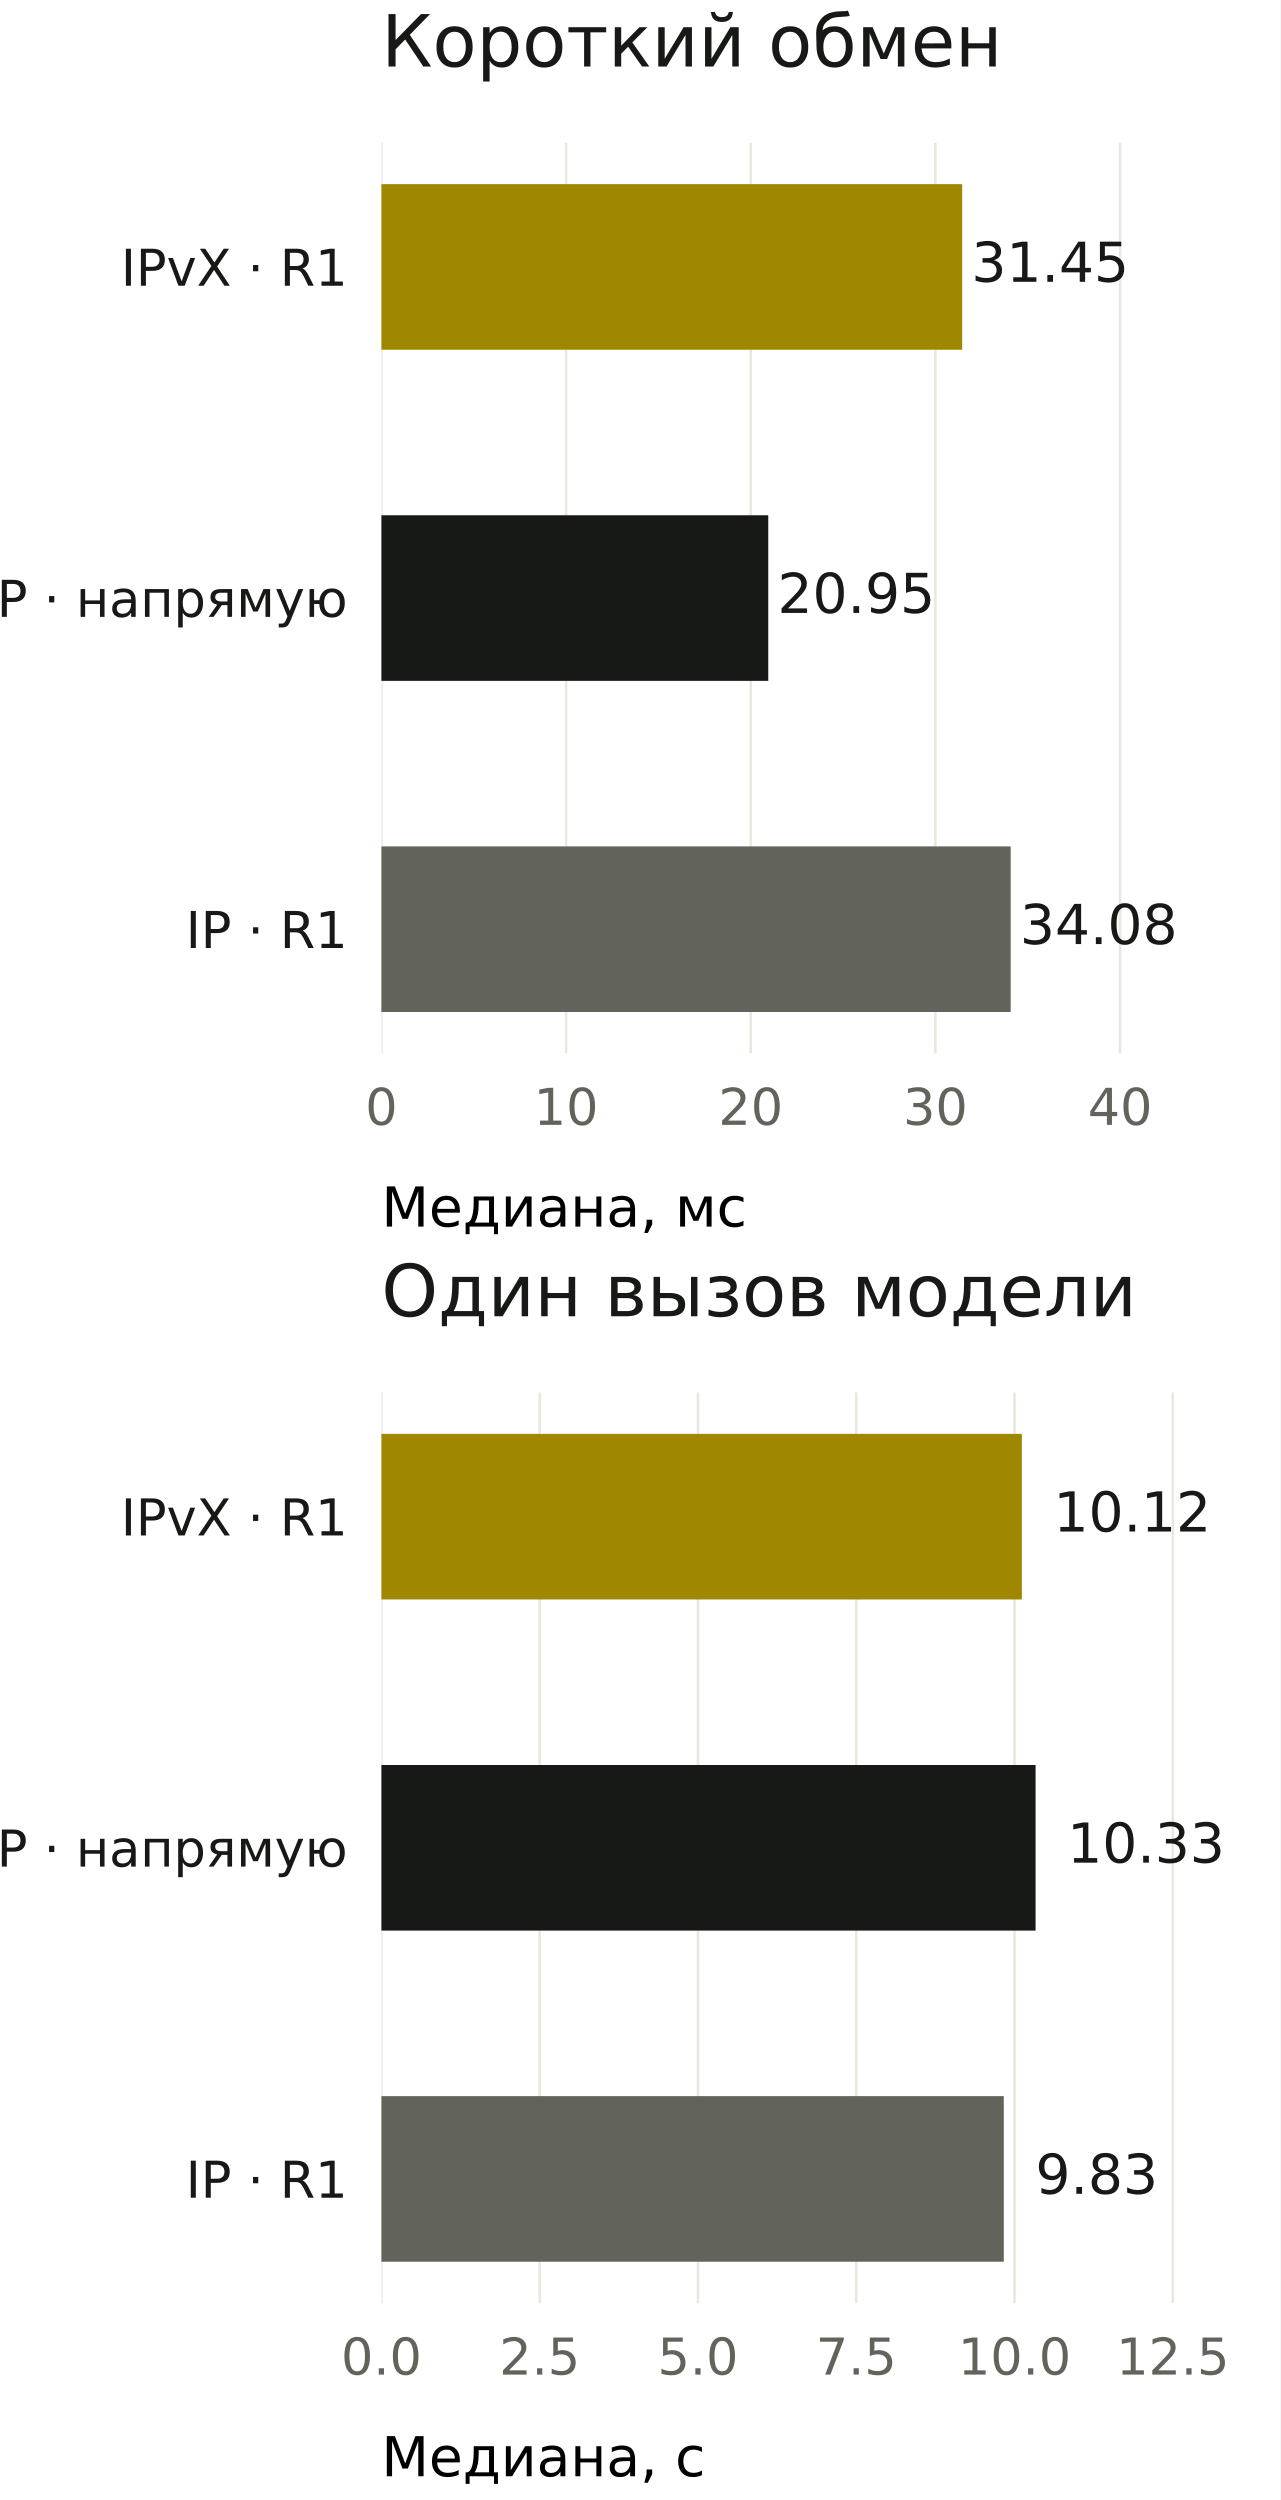
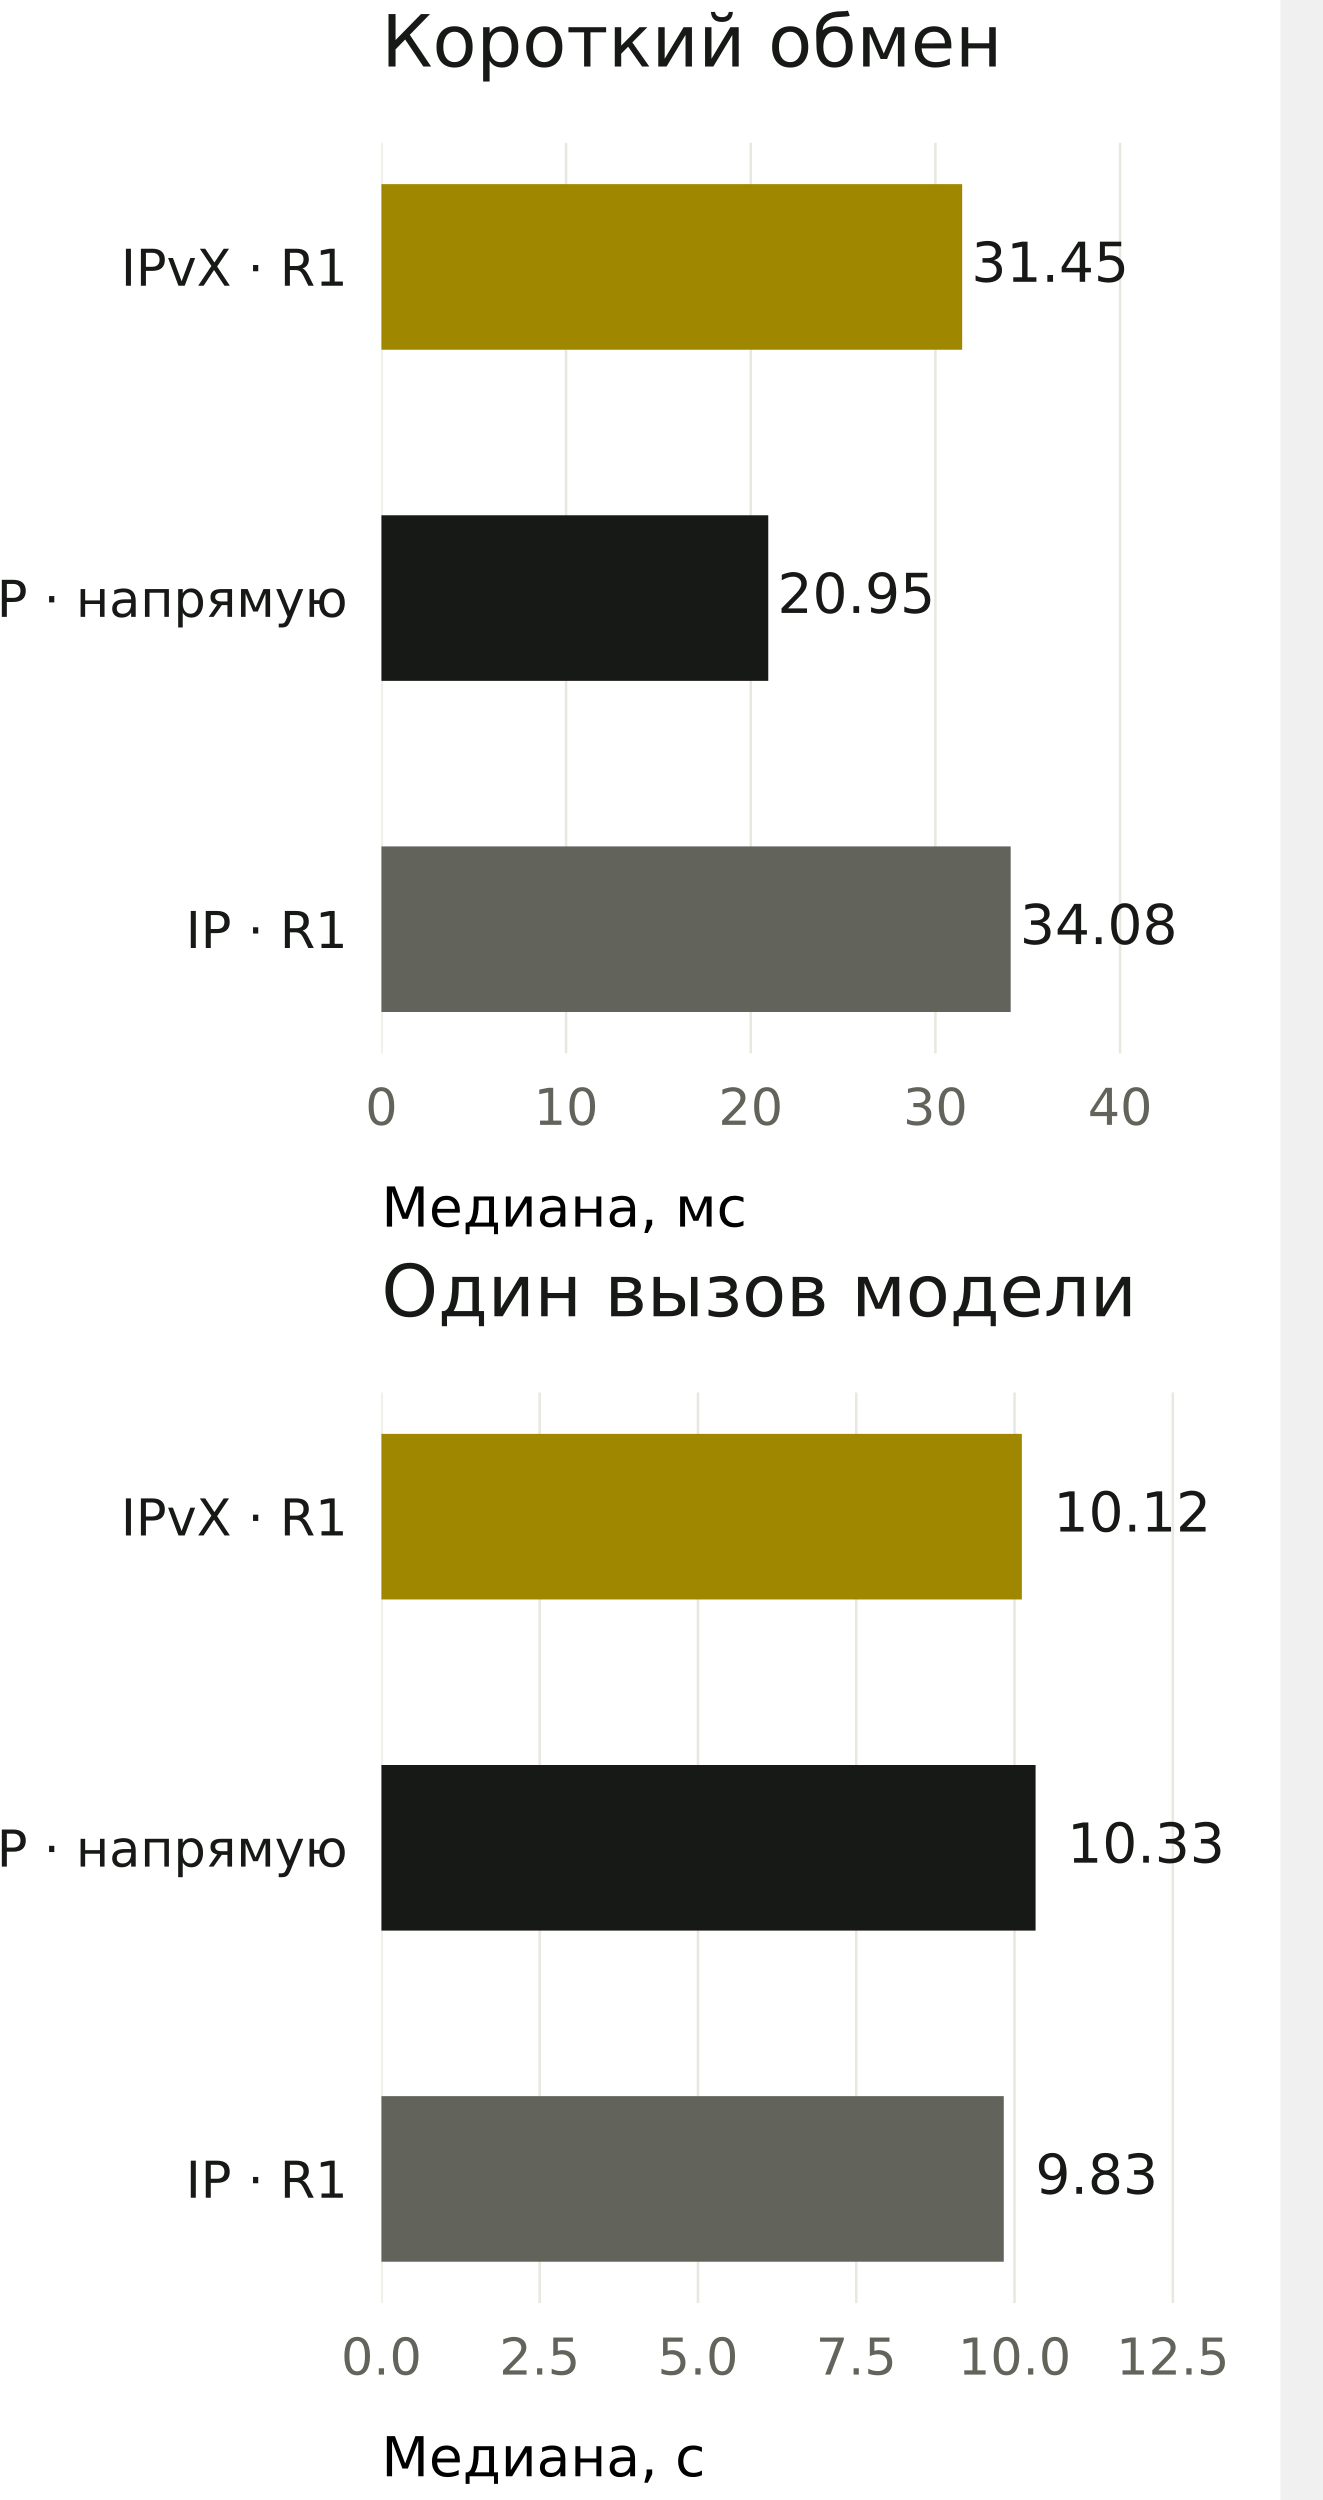
- <svg xmlns="http://www.w3.org/2000/svg" width="302.4pt" height="590.4pt" viewBox="0 0 302.4 590.4" version="1.1">
+ <svg xmlns="http://www.w3.org/2000/svg" width="312.4pt" height="590.4pt" viewBox="0 0 312.4 590.4" version="1.1">
  <defs>
    <style type="text/css">*{stroke-linejoin: round; stroke-linecap: butt}</style>
  </defs>
  <g id="figure_1">
    <g id="patch_1">
      <path d="M 0 590.4  L 302.4 590.4  L 302.4 0  L 0 0  z " style="fill: #ffffff" />
    </g>
    <g id="axes_1">
      <g id="patch_2">
        <path d="M 90.076 248.767  L 299.4 248.767  L 299.4 33.716  L 90.076 33.716  z " style="fill: #ffffff" />
      </g>
      <g id="matplotlib.axis_1">
        <g id="xtick_1">
          <g id="line2d_1">
            <path d="M 90.076 248.767  L 90.076 33.716  " clip-path="url(#peeba0c15c3)" style="fill: none; stroke: #e8e8e0; stroke-width: 0.6; stroke-linecap: square" />
          </g>
          <g id="line2d_2" />
          <g id="text_1">
            <text style="font-size: 12px; font-family: 'DejaVu Sans', 'Bitstream Vera Sans', 'Computer Modern Sans Serif', 'Lucida Grande', 'Verdana', 'Geneva', 'Lucid', 'Arial', 'Helvetica', 'Avant Garde', sans-serif; text-anchor: middle; fill: #62645b" x="90.076" y="265.647" transform="rotate(-0 90.07649 265.6475)">0</text>
          </g>
        </g>
        <g id="xtick_2">
          <g id="line2d_3">
            <path d="M 133.686 248.767  L 133.686 33.716  " clip-path="url(#peeba0c15c3)" style="fill: none; stroke: #e8e8e0; stroke-width: 0.6; stroke-linecap: square" />
          </g>
          <g id="line2d_4" />
          <g id="text_2">
            <text style="font-size: 12px; font-family: 'DejaVu Sans', 'Bitstream Vera Sans', 'Computer Modern Sans Serif', 'Lucida Grande', 'Verdana', 'Geneva', 'Lucid', 'Arial', 'Helvetica', 'Avant Garde', sans-serif; text-anchor: middle; fill: #62645b" x="133.686" y="265.647" transform="rotate(-0 133.6855 265.6475)">10</text>
          </g>
        </g>
        <g id="xtick_3">
          <g id="line2d_5">
            <path d="M 177.295 248.767  L 177.295 33.716  " clip-path="url(#peeba0c15c3)" style="fill: none; stroke: #e8e8e0; stroke-width: 0.6; stroke-linecap: square" />
          </g>
          <g id="line2d_6" />
          <g id="text_3">
            <text style="font-size: 12px; font-family: 'DejaVu Sans', 'Bitstream Vera Sans', 'Computer Modern Sans Serif', 'Lucida Grande', 'Verdana', 'Geneva', 'Lucid', 'Arial', 'Helvetica', 'Avant Garde', sans-serif; text-anchor: middle; fill: #62645b" x="177.295" y="265.647" transform="rotate(-0 177.2945 265.6475)">20</text>
          </g>
        </g>
        <g id="xtick_4">
          <g id="line2d_7">
            <path d="M 220.904 248.767  L 220.904 33.716  " clip-path="url(#peeba0c15c3)" style="fill: none; stroke: #e8e8e0; stroke-width: 0.6; stroke-linecap: square" />
          </g>
          <g id="line2d_8" />
          <g id="text_4">
            <text style="font-size: 12px; font-family: 'DejaVu Sans', 'Bitstream Vera Sans', 'Computer Modern Sans Serif', 'Lucida Grande', 'Verdana', 'Geneva', 'Lucid', 'Arial', 'Helvetica', 'Avant Garde', sans-serif; text-anchor: middle; fill: #62645b" x="220.904" y="265.647" transform="rotate(-0 220.9035 265.6475)">30</text>
          </g>
        </g>
        <g id="xtick_5">
          <g id="line2d_9">
            <path d="M 264.513 248.767  L 264.513 33.716  " clip-path="url(#peeba0c15c3)" style="fill: none; stroke: #e8e8e0; stroke-width: 0.6; stroke-linecap: square" />
          </g>
          <g id="line2d_10" />
          <g id="text_5">
            <text style="font-size: 12px; font-family: 'DejaVu Sans', 'Bitstream Vera Sans', 'Computer Modern Sans Serif', 'Lucida Grande', 'Verdana', 'Geneva', 'Lucid', 'Arial', 'Helvetica', 'Avant Garde', sans-serif; text-anchor: middle; fill: #62645b" x="264.513" y="265.647" transform="rotate(-0 264.5125 265.6475)">40</text>
          </g>
        </g>
        <g id="text_6">
          <text style="font-size: 13px; font-family: 'DejaVu Sans', 'Bitstream Vera Sans', 'Computer Modern Sans Serif', 'Lucida Grande', 'Verdana', 'Geneva', 'Lucid', 'Arial', 'Helvetica', 'Avant Garde', sans-serif; text-anchor: start" x="90.076" y="289.667" transform="rotate(-0 90.07649 289.6675)">Медиана, мс</text>
        </g>
      </g>
      <g id="matplotlib.axis_2">
        <g id="ytick_1">
          <g id="line2d_11" />
          <g id="text_7">
            <text style="font-size: 12px; font-family: 'DejaVu Sans', 'Bitstream Vera Sans', 'Computer Modern Sans Serif', 'Lucida Grande', 'Verdana', 'Geneva', 'Lucid', 'Arial', 'Helvetica', 'Avant Garde', sans-serif; text-anchor: end; fill: #171916" x="82.076" y="67.481" transform="rotate(-0 82.07649 67.48095)">IPvX · R1</text>
          </g>
        </g>
        <g id="ytick_2">
          <g id="line2d_12" />
          <g id="text_8">
            <text style="font-size: 12px; font-family: 'DejaVu Sans', 'Bitstream Vera Sans', 'Computer Modern Sans Serif', 'Lucida Grande', 'Verdana', 'Geneva', 'Lucid', 'Arial', 'Helvetica', 'Avant Garde', sans-serif; text-anchor: end; fill: #171916" x="82.076" y="145.682" transform="rotate(-0 82.07649 145.6816)">IP · напрямую</text>
          </g>
        </g>
        <g id="ytick_3">
          <g id="line2d_13" />
          <g id="text_9">
            <text style="font-size: 12px; font-family: 'DejaVu Sans', 'Bitstream Vera Sans', 'Computer Modern Sans Serif', 'Lucida Grande', 'Verdana', 'Geneva', 'Lucid', 'Arial', 'Helvetica', 'Avant Garde', sans-serif; text-anchor: end; fill: #171916" x="82.076" y="223.882" transform="rotate(-0 82.07649 223.8823)">IP · R1</text>
          </g>
        </g>
      </g>
      <g id="patch_3">
        <path d="M 90.076 43.491  L 227.227 43.491  L 227.227 82.591  L 90.076 82.591  z " clip-path="url(#peeba0c15c3)" style="fill: #9f8700" />
      </g>
      <g id="patch_4">
        <path d="M 90.076 121.691  L 181.433 121.691  L 181.433 160.792  L 90.076 160.792  z " clip-path="url(#peeba0c15c3)" style="fill: #171916" />
      </g>
      <g id="patch_5">
        <path d="M 90.076 199.892  L 238.683 199.892  L 238.683 238.992  L 90.076 238.992  z " clip-path="url(#peeba0c15c3)" style="fill: #62645b" />
      </g>
      <g id="text_10">
        <text style="font-size: 13px; font-family: 'DejaVu Sans', 'Bitstream Vera Sans', 'Computer Modern Sans Serif', 'Lucida Grande', 'Verdana', 'Geneva', 'Lucid', 'Arial', 'Helvetica', 'Avant Garde', sans-serif; text-anchor: start; fill: #171916" x="229.407" y="66.551" transform="rotate(-0 229.4073 66.55095)">31.45</text>
      </g>
      <g id="text_11">
        <text style="font-size: 13px; font-family: 'DejaVu Sans', 'Bitstream Vera Sans', 'Computer Modern Sans Serif', 'Lucida Grande', 'Verdana', 'Geneva', 'Lucid', 'Arial', 'Helvetica', 'Avant Garde', sans-serif; text-anchor: start; fill: #171916" x="183.613" y="144.752" transform="rotate(-0 183.6135 144.7516)">20.95</text>
      </g>
      <g id="text_12">
        <text style="font-size: 13px; font-family: 'DejaVu Sans', 'Bitstream Vera Sans', 'Computer Modern Sans Serif', 'Lucida Grande', 'Verdana', 'Geneva', 'Lucid', 'Arial', 'Helvetica', 'Avant Garde', sans-serif; text-anchor: start; fill: #171916" x="240.863" y="222.952" transform="rotate(-0 240.8634 222.9523)">34.08</text>
      </g>
      <g id="text_13">
        <text style="font-size: 17px; font-family: 'DejaVu Sans', 'Bitstream Vera Sans', 'Computer Modern Sans Serif', 'Lucida Grande', 'Verdana', 'Geneva', 'Lucid', 'Arial', 'Helvetica', 'Avant Garde', sans-serif; text-anchor: start; fill: #171916" x="90.076" y="15.716" transform="rotate(-0 90.07649 15.71571)">Короткий обмен</text>
      </g>
    </g>
    <g id="axes_2">
      <g id="patch_6">
        <path d="M 90.076 543.9  L 299.4 543.9  L 299.4 328.848  L 90.076 328.848  z " style="fill: #ffffff" />
      </g>
      <g id="matplotlib.axis_3">
        <g id="xtick_6">
          <g id="line2d_14">
            <path d="M 90.076 543.9  L 90.076 328.848  " clip-path="url(#p1dc3ee6f85)" style="fill: none; stroke: #e8e8e0; stroke-width: 0.6; stroke-linecap: square" />
          </g>
          <g id="line2d_15" />
          <g id="text_14">
            <text style="font-size: 12px; font-family: 'DejaVu Sans', 'Bitstream Vera Sans', 'Computer Modern Sans Serif', 'Lucida Grande', 'Verdana', 'Geneva', 'Lucid', 'Arial', 'Helvetica', 'Avant Garde', sans-serif; text-anchor: middle; fill: #62645b" x="90.076" y="560.78" transform="rotate(-0 90.07649 560.7798)">0.0</text>
          </g>
        </g>
        <g id="xtick_7">
          <g id="line2d_16">
            <path d="M 127.456 543.9  L 127.456 328.848  " clip-path="url(#p1dc3ee6f85)" style="fill: none; stroke: #e8e8e0; stroke-width: 0.6; stroke-linecap: square" />
          </g>
          <g id="line2d_17" />
          <g id="text_15">
            <text style="font-size: 12px; font-family: 'DejaVu Sans', 'Bitstream Vera Sans', 'Computer Modern Sans Serif', 'Lucida Grande', 'Verdana', 'Geneva', 'Lucid', 'Arial', 'Helvetica', 'Avant Garde', sans-serif; text-anchor: middle; fill: #62645b" x="127.456" y="560.78" transform="rotate(-0 127.4556 560.7798)">2.5</text>
          </g>
        </g>
        <g id="xtick_8">
          <g id="line2d_18">
            <path d="M 164.835 543.9  L 164.835 328.848  " clip-path="url(#p1dc3ee6f85)" style="fill: none; stroke: #e8e8e0; stroke-width: 0.6; stroke-linecap: square" />
          </g>
          <g id="line2d_19" />
          <g id="text_16">
            <text style="font-size: 12px; font-family: 'DejaVu Sans', 'Bitstream Vera Sans', 'Computer Modern Sans Serif', 'Lucida Grande', 'Verdana', 'Geneva', 'Lucid', 'Arial', 'Helvetica', 'Avant Garde', sans-serif; text-anchor: middle; fill: #62645b" x="164.835" y="560.78" transform="rotate(-0 164.8348 560.7798)">5.0</text>
          </g>
        </g>
        <g id="xtick_9">
          <g id="line2d_20">
            <path d="M 202.214 543.9  L 202.214 328.848  " clip-path="url(#p1dc3ee6f85)" style="fill: none; stroke: #e8e8e0; stroke-width: 0.6; stroke-linecap: square" />
          </g>
          <g id="line2d_21" />
          <g id="text_17">
            <text style="font-size: 12px; font-family: 'DejaVu Sans', 'Bitstream Vera Sans', 'Computer Modern Sans Serif', 'Lucida Grande', 'Verdana', 'Geneva', 'Lucid', 'Arial', 'Helvetica', 'Avant Garde', sans-serif; text-anchor: middle; fill: #62645b" x="202.214" y="560.78" transform="rotate(-0 202.214 560.7798)">7.5</text>
          </g>
        </g>
        <g id="xtick_10">
          <g id="line2d_22">
            <path d="M 239.593 543.9  L 239.593 328.848  " clip-path="url(#p1dc3ee6f85)" style="fill: none; stroke: #e8e8e0; stroke-width: 0.6; stroke-linecap: square" />
          </g>
          <g id="line2d_23" />
          <g id="text_18">
            <text style="font-size: 12px; font-family: 'DejaVu Sans', 'Bitstream Vera Sans', 'Computer Modern Sans Serif', 'Lucida Grande', 'Verdana', 'Geneva', 'Lucid', 'Arial', 'Helvetica', 'Avant Garde', sans-serif; text-anchor: middle; fill: #62645b" x="239.593" y="560.78" transform="rotate(-0 239.5931 560.7798)">10.0</text>
          </g>
        </g>
        <g id="xtick_11">
          <g id="line2d_24">
            <path d="M 276.972 543.9  L 276.972 328.848  " clip-path="url(#p1dc3ee6f85)" style="fill: none; stroke: #e8e8e0; stroke-width: 0.6; stroke-linecap: square" />
          </g>
          <g id="line2d_25" />
          <g id="text_19">
            <text style="font-size: 12px; font-family: 'DejaVu Sans', 'Bitstream Vera Sans', 'Computer Modern Sans Serif', 'Lucida Grande', 'Verdana', 'Geneva', 'Lucid', 'Arial', 'Helvetica', 'Avant Garde', sans-serif; text-anchor: middle; fill: #62645b" x="276.972" y="560.78" transform="rotate(-0 276.9723 560.7798)">12.5</text>
          </g>
        </g>
        <g id="text_20">
          <text style="font-size: 13px; font-family: 'DejaVu Sans', 'Bitstream Vera Sans', 'Computer Modern Sans Serif', 'Lucida Grande', 'Verdana', 'Geneva', 'Lucid', 'Arial', 'Helvetica', 'Avant Garde', sans-serif; text-anchor: start" x="90.076" y="584.8" transform="rotate(-0 90.07649 584.7998)">Медиана, с</text>
        </g>
      </g>
      <g id="matplotlib.axis_4">
        <g id="ytick_4">
          <g id="line2d_26" />
          <g id="text_21">
            <text style="font-size: 12px; font-family: 'DejaVu Sans', 'Bitstream Vera Sans', 'Computer Modern Sans Serif', 'Lucida Grande', 'Verdana', 'Geneva', 'Lucid', 'Arial', 'Helvetica', 'Avant Garde', sans-serif; text-anchor: end; fill: #171916" x="82.076" y="362.613" transform="rotate(-0 82.07649 362.6132)">IPvX · R1</text>
          </g>
        </g>
        <g id="ytick_5">
          <g id="line2d_27" />
          <g id="text_22">
            <text style="font-size: 12px; font-family: 'DejaVu Sans', 'Bitstream Vera Sans', 'Computer Modern Sans Serif', 'Lucida Grande', 'Verdana', 'Geneva', 'Lucid', 'Arial', 'Helvetica', 'Avant Garde', sans-serif; text-anchor: end; fill: #171916" x="82.076" y="440.814" transform="rotate(-0 82.07649 440.8139)">IP · напрямую</text>
          </g>
        </g>
        <g id="ytick_6">
          <g id="line2d_28" />
          <g id="text_23">
            <text style="font-size: 12px; font-family: 'DejaVu Sans', 'Bitstream Vera Sans', 'Computer Modern Sans Serif', 'Lucida Grande', 'Verdana', 'Geneva', 'Lucid', 'Arial', 'Helvetica', 'Avant Garde', sans-serif; text-anchor: end; fill: #171916" x="82.076" y="519.015" transform="rotate(-0 82.07649 519.0145)">IP · R1</text>
          </g>
        </g>
      </g>
      <g id="patch_7">
        <path d="M 90.076 338.623  L 241.321 338.623  L 241.321 377.723  L 90.076 377.723  z " clip-path="url(#p1dc3ee6f85)" style="fill: #9f8700" />
      </g>
      <g id="patch_8">
        <path d="M 90.076 416.824  L 244.564 416.824  L 244.564 455.924  L 90.076 455.924  z " clip-path="url(#p1dc3ee6f85)" style="fill: #171916" />
      </g>
      <g id="patch_9">
        <path d="M 90.076 495.024  L 237.053 495.024  L 237.053 534.125  L 90.076 534.125  z " clip-path="url(#p1dc3ee6f85)" style="fill: #62645b" />
      </g>
      <g id="text_24">
        <text style="font-size: 13px; font-family: 'DejaVu Sans', 'Bitstream Vera Sans', 'Computer Modern Sans Serif', 'Lucida Grande', 'Verdana', 'Geneva', 'Lucid', 'Arial', 'Helvetica', 'Avant Garde', sans-serif; text-anchor: start; fill: #171916" x="248.797" y="361.683" transform="rotate(-0 248.7968 361.6832)">10.12</text>
      </g>
      <g id="text_25">
        <text style="font-size: 13px; font-family: 'DejaVu Sans', 'Bitstream Vera Sans', 'Computer Modern Sans Serif', 'Lucida Grande', 'Verdana', 'Geneva', 'Lucid', 'Arial', 'Helvetica', 'Avant Garde', sans-serif; text-anchor: start; fill: #171916" x="252.04" y="439.884" transform="rotate(-0 252.0397 439.8839)">10.33</text>
      </g>
      <g id="text_26">
        <text style="font-size: 13px; font-family: 'DejaVu Sans', 'Bitstream Vera Sans', 'Computer Modern Sans Serif', 'Lucida Grande', 'Verdana', 'Geneva', 'Lucid', 'Arial', 'Helvetica', 'Avant Garde', sans-serif; text-anchor: start; fill: #171916" x="244.529" y="518.085" transform="rotate(-0 244.5289 518.0845)">9.83</text>
      </g>
      <g id="text_27">
        <text style="font-size: 17px; font-family: 'DejaVu Sans', 'Bitstream Vera Sans', 'Computer Modern Sans Serif', 'Lucida Grande', 'Verdana', 'Geneva', 'Lucid', 'Arial', 'Helvetica', 'Avant Garde', sans-serif; text-anchor: start; fill: #171916" x="90.076" y="310.848" transform="rotate(-0 90.07649 310.848)">Один вызов модели</text>
      </g>
    </g>
  </g>
  <defs>
    <clipPath id="peeba0c15c3">
      <rect x="90.076" y="33.716" width="209.323" height="215.052" />
    </clipPath>
    <clipPath id="p1dc3ee6f85">
      <rect x="90.076" y="328.848" width="209.323" height="215.052" />
    </clipPath>
  </defs>
</svg>
